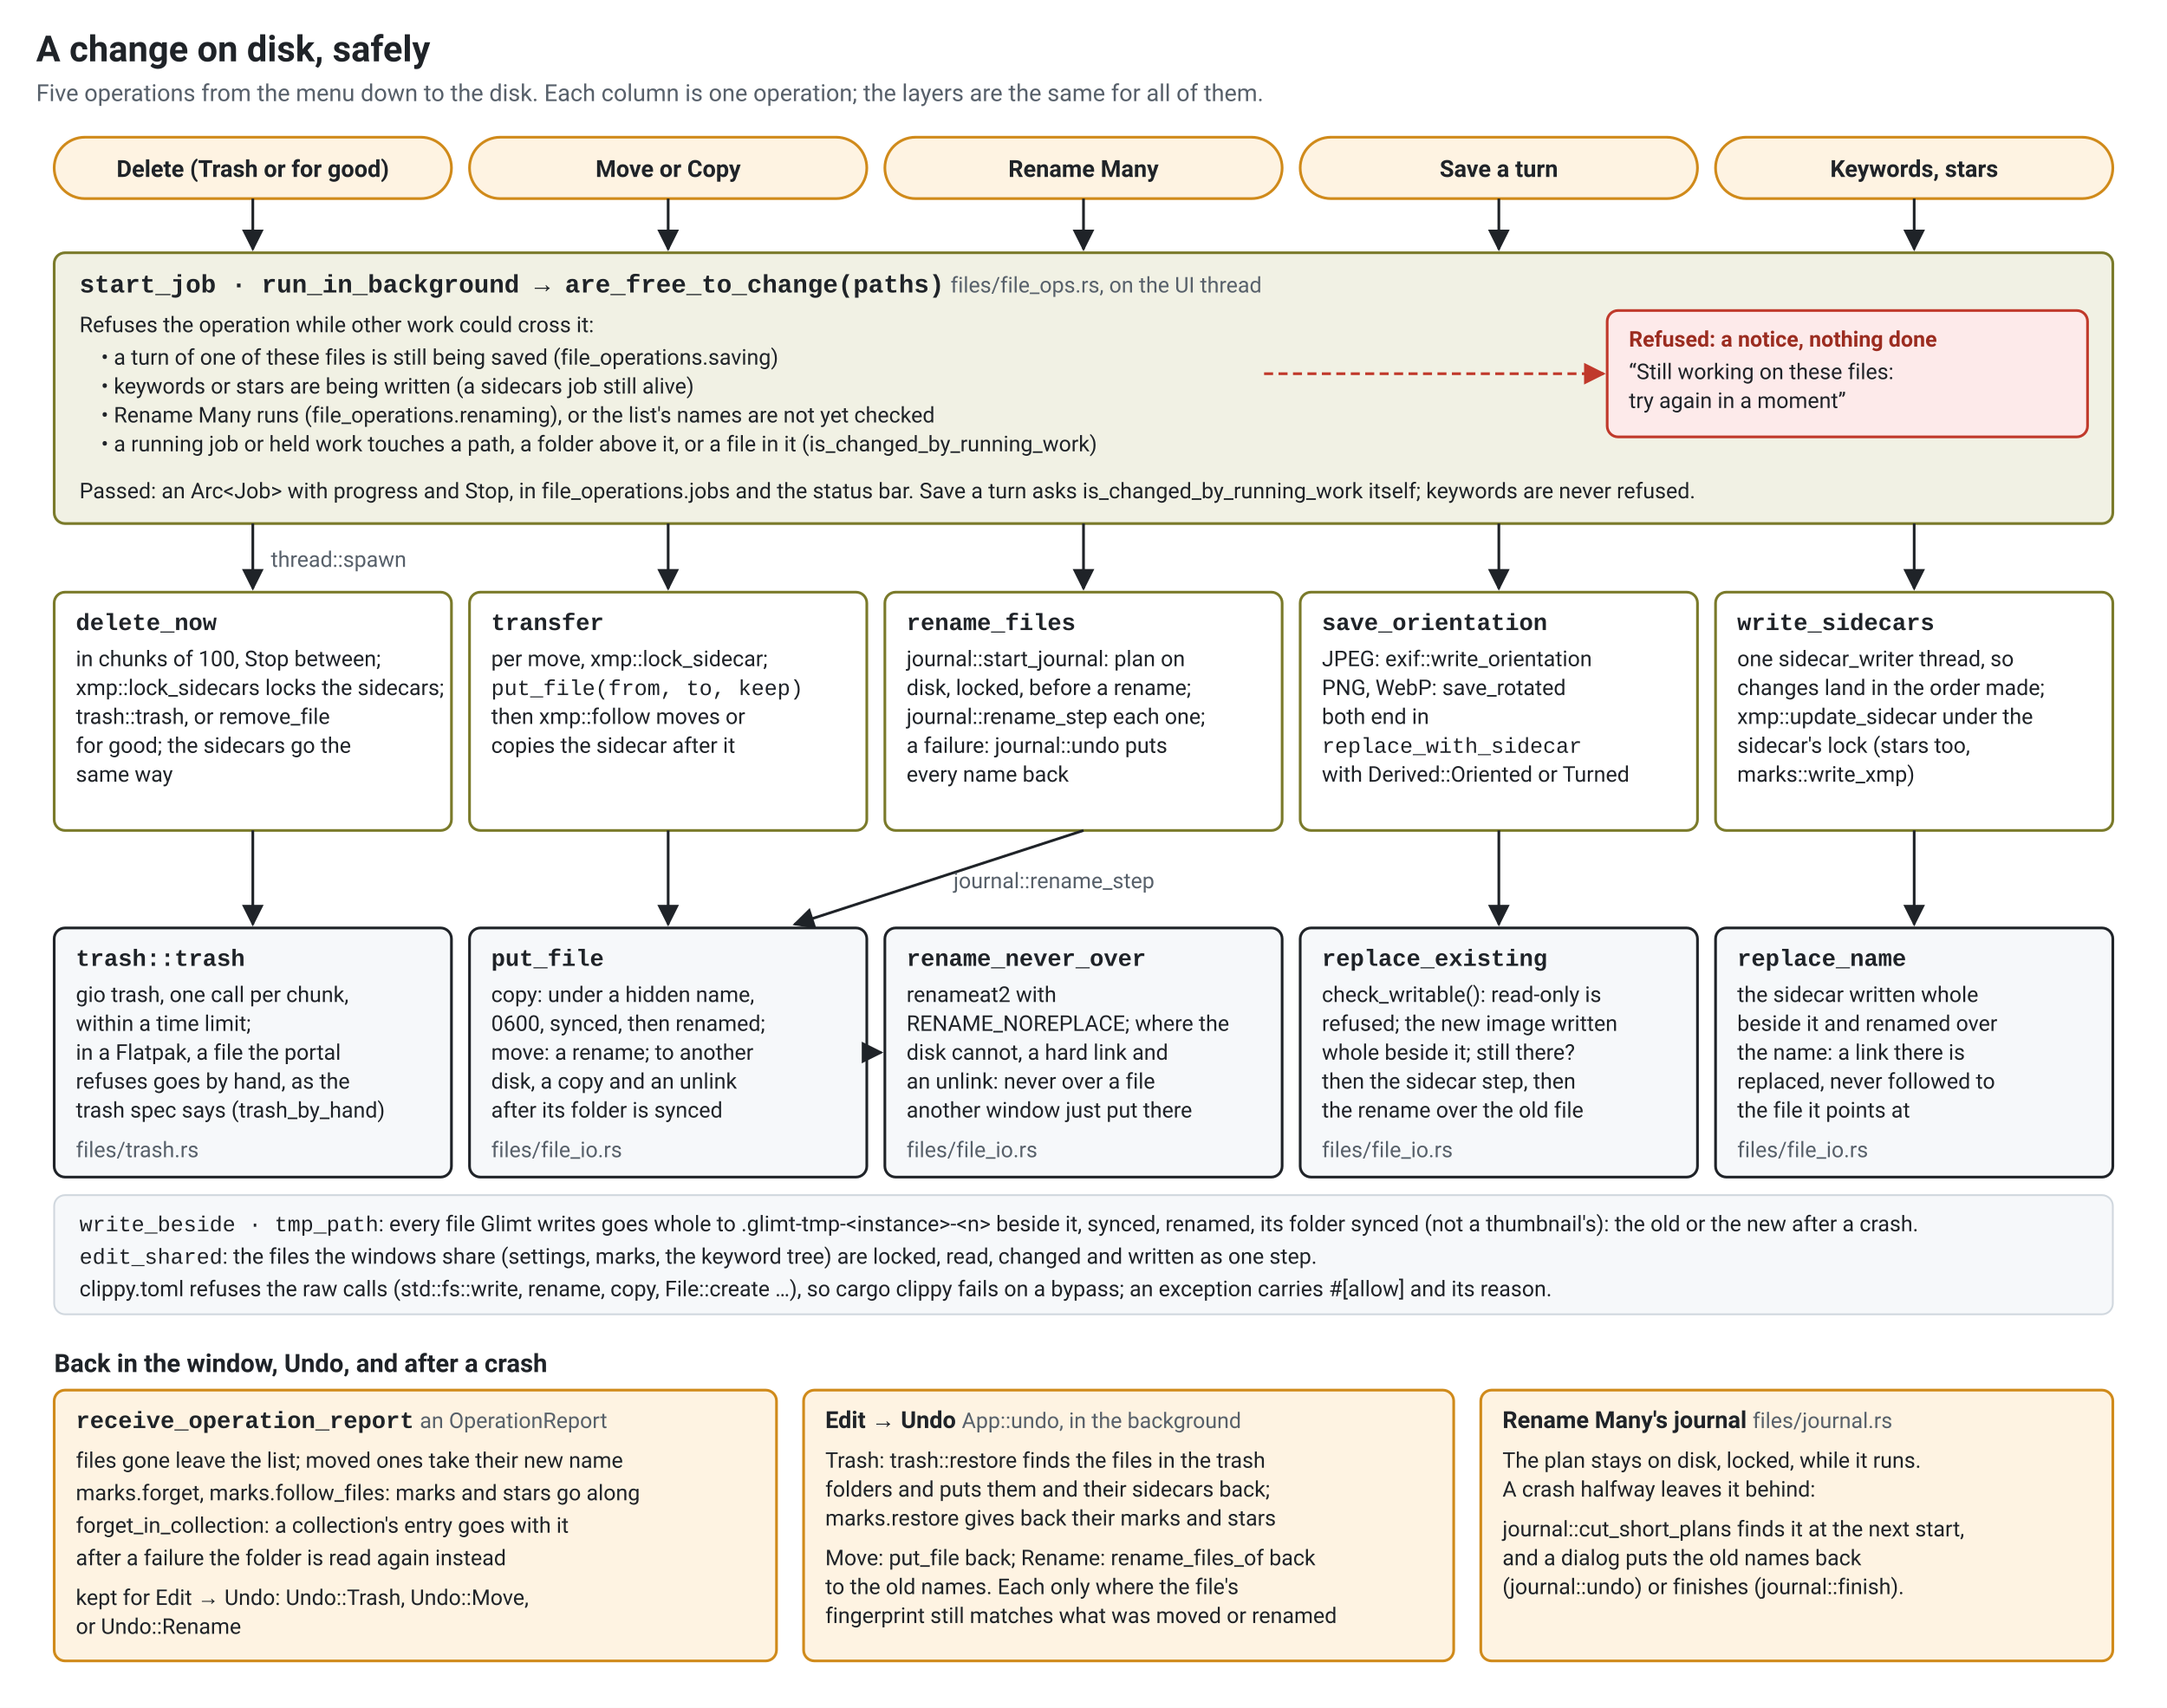
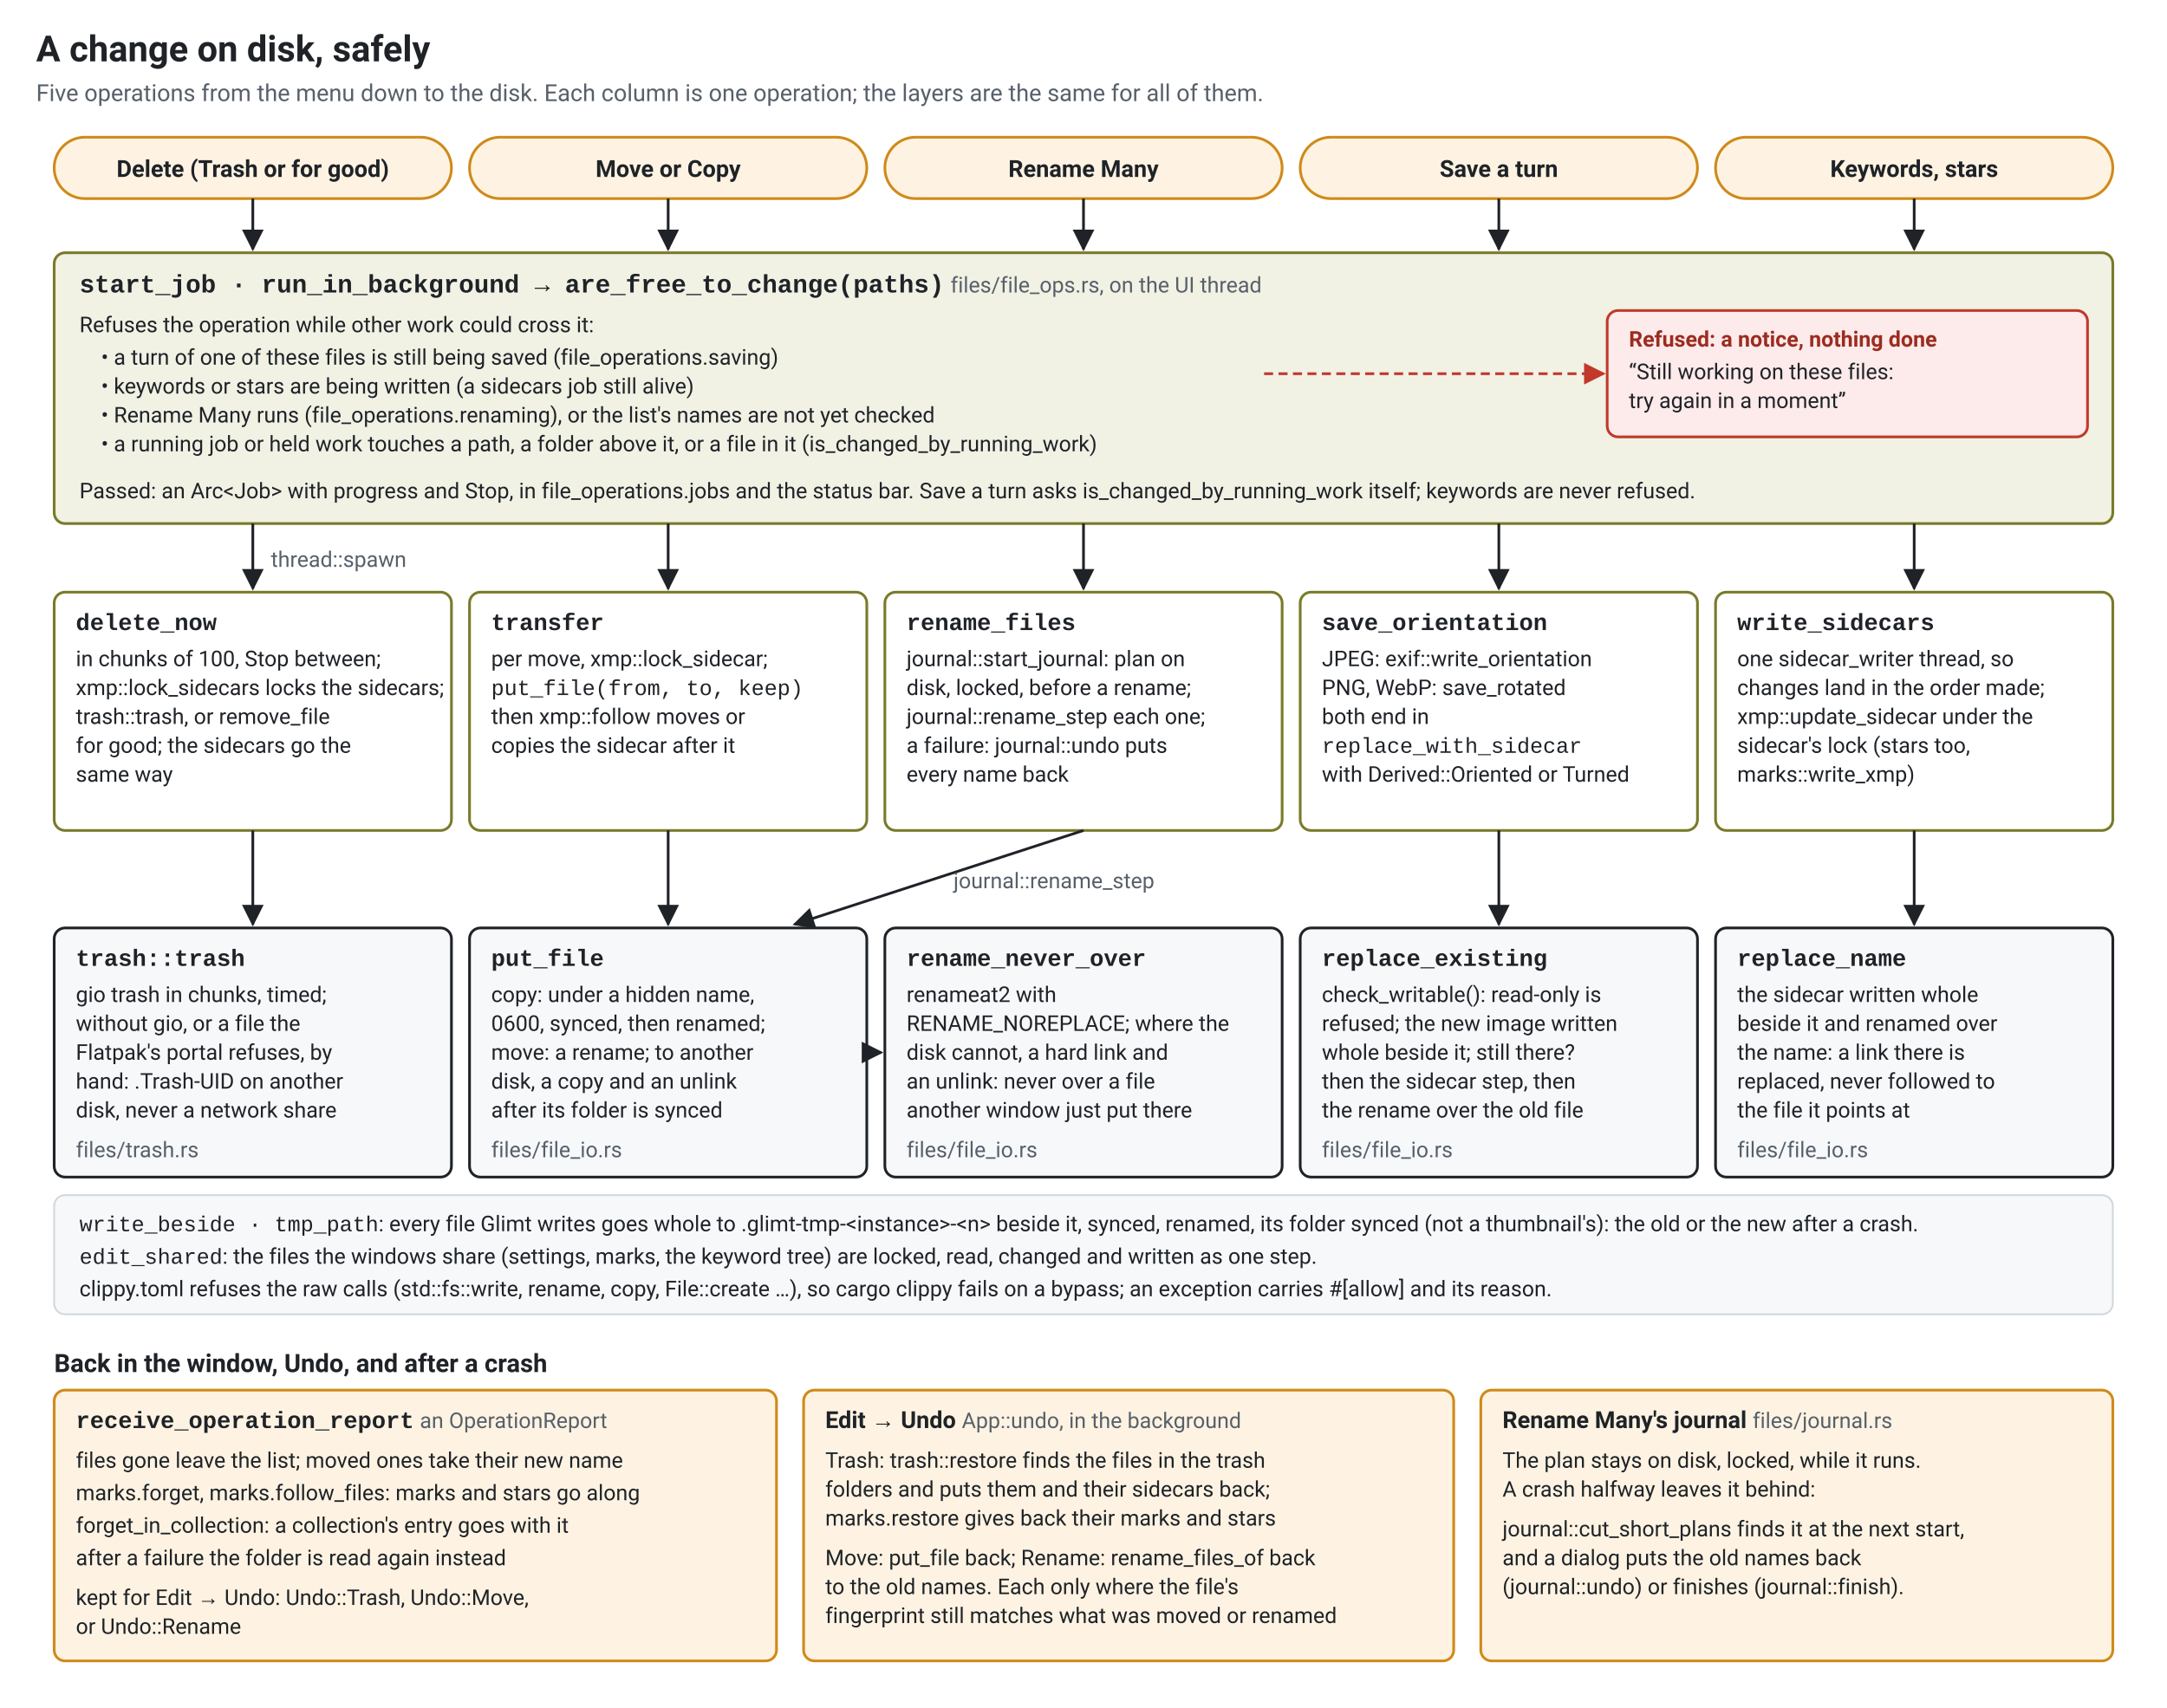
<svg xmlns="http://www.w3.org/2000/svg" viewBox="0 0 1200 946" width="1200" height="946" role="img" aria-label="How Glimt changes a file on disk safely. An action passes are_free_to_change, which refuses while other work touches the same files. The job runs in its own thread and changes the disk only through one function per kind of change: trash, put_file, rename_never_over, replace_existing and replace_name, each writing whole under a hidden temporary name and renaming, never over another file. The result comes back as an OperationReport: the list, marks, stars and collection entries follow, and Undo is kept; Rename Many's journal puts names right after a crash.">
  <defs>
    <marker id="arrow" viewBox="0 0 10 10" refX="9" refY="5" markerWidth="8" markerHeight="8" orient="auto-start-reverse">
      <path d="M0,0 L10,5 L0,10 z" fill="#1f2328" />
    </marker>
    <marker id="arrow-red" viewBox="0 0 10 10" refX="9" refY="5" markerWidth="8" markerHeight="8" orient="auto-start-reverse">
      <path d="M0,0 L10,5 L0,10 z" fill="#c0392b" />
    </marker>
  </defs>
  <rect x="0" y="0" width="1200" height="946" fill="#ffffff" />
  <g font-family="system-ui, -apple-system, 'Segoe UI', Roboto, 'Helvetica Neue', Arial, sans-serif" fill="#1f2328">
    <text x="20" y="34" font-size="20" font-weight="700">A change on disk, safely</text>
    <text x="20" y="56" font-size="13" fill="#57606a">Five operations from the menu down to the disk. Each column is one operation; the layers are the same for all of them.</text>
    <g font-size="13" font-weight="700" text-anchor="middle">
      <rect x="30" y="76" width="220" height="34" rx="17" fill="#fef3e2" stroke="#d08a1a" stroke-width="1.5" />
      <text x="140" y="98">Delete (Trash or for good)</text>
      <rect x="260" y="76" width="220" height="34" rx="17" fill="#fef3e2" stroke="#d08a1a" stroke-width="1.5" />
      <text x="370" y="98">Move or Copy</text>
      <rect x="490" y="76" width="220" height="34" rx="17" fill="#fef3e2" stroke="#d08a1a" stroke-width="1.5" />
      <text x="600" y="98">Rename Many</text>
      <rect x="720" y="76" width="220" height="34" rx="17" fill="#fef3e2" stroke="#d08a1a" stroke-width="1.5" />
      <text x="830" y="98">Save a turn</text>
      <rect x="950" y="76" width="220" height="34" rx="17" fill="#fef3e2" stroke="#d08a1a" stroke-width="1.5" />
      <text x="1060" y="98">Keywords, stars</text>
    </g>
    <g stroke="#1f2328" stroke-width="1.5">
      <line x1="140" y1="110" x2="140" y2="138" marker-end="url(#arrow)" />
      <line x1="370" y1="110" x2="370" y2="138" marker-end="url(#arrow)" />
      <line x1="600" y1="110" x2="600" y2="138" marker-end="url(#arrow)" />
      <line x1="830" y1="110" x2="830" y2="138" marker-end="url(#arrow)" />
      <line x1="1060" y1="110" x2="1060" y2="138" marker-end="url(#arrow)" />
    </g>
    <rect x="30" y="140" width="1140" height="150" rx="6" fill="#f1f1e4" stroke="#7a7a2a" stroke-width="1.5" />
    <text x="44" y="162" font-size="14" font-weight="700">
      <tspan font-family="ui-monospace, SFMono-Regular, Menlo, Consolas, 'Liberation Mono', monospace">start_job · run_in_background → are_free_to_change(paths)</tspan>
      <tspan font-weight="400" font-size="12" fill="#57606a">files/file_ops.rs, on the UI thread</tspan>
    </text>
    <g font-size="12">
      <text x="44" y="184">Refuses the operation while other work could cross it:</text>
      <text x="56" y="202">• a turn of one of these files is still being saved (file_operations.saving)</text>
      <text x="56" y="218">• keywords or stars are being written (a sidecars job still alive)</text>
      <text x="56" y="234">• Rename Many runs (file_operations.renaming), or the list's names are not yet checked</text>
      <text x="56" y="250">• a running job or held work touches a path, a folder above it, or a file in it (is_changed_by_running_work)</text>
      <text x="44" y="276">Passed: an Arc&lt;Job&gt; with progress and Stop, in file_operations.jobs and the status bar. Save a turn asks is_changed_by_running_work itself; keywords are never refused.</text>
    </g>
    <rect x="890" y="172" width="266" height="70" rx="6" fill="#fdeaea" stroke="#c0392b" stroke-width="1.5" />
    <text x="902" y="192" font-size="12" font-weight="700" fill="#9b2c20">Refused: a notice, nothing done</text>
    <text x="902" y="210" font-size="12">“Still working on these files:</text>
    <text x="902" y="226" font-size="12">try again in a moment”</text>
    <line x1="700" y1="207" x2="888" y2="207" stroke="#c0392b" stroke-width="1.5" stroke-dasharray="5 3" marker-end="url(#arrow-red)" />
    <g stroke="#1f2328" stroke-width="1.5">
      <line x1="140" y1="290" x2="140" y2="326" marker-end="url(#arrow)" />
      <line x1="370" y1="290" x2="370" y2="326" marker-end="url(#arrow)" />
      <line x1="600" y1="290" x2="600" y2="326" marker-end="url(#arrow)" />
      <line x1="830" y1="290" x2="830" y2="326" marker-end="url(#arrow)" />
      <line x1="1060" y1="290" x2="1060" y2="326" marker-end="url(#arrow)" />
    </g>
    <text x="150" y="314" font-size="12" fill="#57606a">thread::spawn</text>
    <g font-size="12">
      <rect x="30" y="328" width="220" height="132" rx="6" fill="#ffffff" stroke="#7a7a2a" stroke-width="1.5" />
      <text x="42" y="349" font-size="13" font-weight="700" font-family="ui-monospace, SFMono-Regular, Menlo, Consolas, 'Liberation Mono', monospace">delete_now</text>
      <text x="42" y="369">in chunks of 100, Stop between;</text>
      <text x="42" y="385">xmp::lock_sidecars locks the sidecars;</text>
      <text x="42" y="401">trash::trash, or remove_file</text>
      <text x="42" y="417">for good; the sidecars go the</text>
      <text x="42" y="433">same way</text>
      <rect x="260" y="328" width="220" height="132" rx="6" fill="#ffffff" stroke="#7a7a2a" stroke-width="1.5" />
      <text x="272" y="349" font-size="13" font-weight="700" font-family="ui-monospace, SFMono-Regular, Menlo, Consolas, 'Liberation Mono', monospace">transfer</text>
      <text x="272" y="369">per move, xmp::lock_sidecar;</text>
      <text x="272" y="385" font-family="ui-monospace, SFMono-Regular, Menlo, Consolas, 'Liberation Mono', monospace">put_file(from, to, keep)</text>
      <text x="272" y="401">then xmp::follow moves or</text>
      <text x="272" y="417">copies the sidecar after it</text>
      <rect x="490" y="328" width="220" height="132" rx="6" fill="#ffffff" stroke="#7a7a2a" stroke-width="1.5" />
      <text x="502" y="349" font-size="13" font-weight="700" font-family="ui-monospace, SFMono-Regular, Menlo, Consolas, 'Liberation Mono', monospace">rename_files</text>
      <text x="502" y="369">journal::start_journal: plan on</text>
      <text x="502" y="385">disk, locked, before a rename;</text>
      <text x="502" y="401">journal::rename_step each one;</text>
      <text x="502" y="417">a failure: journal::undo puts</text>
      <text x="502" y="433">every name back</text>
      <rect x="720" y="328" width="220" height="132" rx="6" fill="#ffffff" stroke="#7a7a2a" stroke-width="1.5" />
      <text x="732" y="349" font-size="13" font-weight="700" font-family="ui-monospace, SFMono-Regular, Menlo, Consolas, 'Liberation Mono', monospace">save_orientation</text>
      <text x="732" y="369">JPEG: exif::write_orientation</text>
      <text x="732" y="385">PNG, WebP: save_rotated</text>
      <text x="732" y="401">both end in</text>
      <text x="732" y="417" font-family="ui-monospace, SFMono-Regular, Menlo, Consolas, 'Liberation Mono', monospace">replace_with_sidecar</text>
      <text x="732" y="433">with Derived::Oriented or Turned</text>
      <rect x="950" y="328" width="220" height="132" rx="6" fill="#ffffff" stroke="#7a7a2a" stroke-width="1.5" />
      <text x="962" y="349" font-size="13" font-weight="700" font-family="ui-monospace, SFMono-Regular, Menlo, Consolas, 'Liberation Mono', monospace">write_sidecars</text>
      <text x="962" y="369">one sidecar_writer thread, so</text>
      <text x="962" y="385">changes land in the order made;</text>
      <text x="962" y="401">xmp::update_sidecar under the</text>
      <text x="962" y="417">sidecar's lock (stars too,</text>
      <text x="962" y="433">marks::write_xmp)</text>
    </g>
    <g stroke="#1f2328" stroke-width="1.5">
      <line x1="140" y1="460" x2="140" y2="512" marker-end="url(#arrow)" />
      <line x1="370" y1="460" x2="370" y2="512" marker-end="url(#arrow)" />
      <line x1="600" y1="460" x2="440" y2="512" marker-end="url(#arrow)" />
      <line x1="830" y1="460" x2="830" y2="512" marker-end="url(#arrow)" />
      <line x1="1060" y1="460" x2="1060" y2="512" marker-end="url(#arrow)" />
    </g>
    <text x="528" y="492" font-size="12" fill="#57606a">journal::rename_step</text>
    <g font-size="12">
      <rect x="30" y="514" width="220" height="138" rx="6" fill="#f6f8fa" stroke="#1f2328" stroke-width="1.5" />
      <text x="42" y="535" font-size="13" font-weight="700" font-family="ui-monospace, SFMono-Regular, Menlo, Consolas, 'Liberation Mono', monospace">trash::trash</text>
-       <text x="42" y="555">gio trash, one call per chunk,</text>
-       <text x="42" y="571">within a time limit;</text>
-       <text x="42" y="587">in a Flatpak, a file the portal</text>
-       <text x="42" y="603">refuses goes by hand, as the</text>
-       <text x="42" y="619">trash spec says (trash_by_hand)</text>
+       <text x="42" y="555">gio trash in chunks, timed;</text>
+       <text x="42" y="571">without gio, or a file the</text>
+       <text x="42" y="587">Flatpak's portal refuses, by</text>
+       <text x="42" y="603">hand: .Trash-UID on another</text>
+       <text x="42" y="619">disk, never a network share</text>
      <text x="42" y="641" fill="#57606a">files/trash.rs</text>
      <rect x="260" y="514" width="220" height="138" rx="6" fill="#f6f8fa" stroke="#1f2328" stroke-width="1.5" />
      <text x="272" y="535" font-size="13" font-weight="700" font-family="ui-monospace, SFMono-Regular, Menlo, Consolas, 'Liberation Mono', monospace">put_file</text>
      <text x="272" y="555">copy: under a hidden name,</text>
      <text x="272" y="571">0600, synced, then renamed;</text>
      <text x="272" y="587">move: a rename; to another</text>
      <text x="272" y="603">disk, a copy and an unlink</text>
      <text x="272" y="619">after its folder is synced</text>
      <text x="272" y="641" fill="#57606a">files/file_io.rs</text>
      <rect x="490" y="514" width="220" height="138" rx="6" fill="#f6f8fa" stroke="#1f2328" stroke-width="1.5" />
      <text x="502" y="535" font-size="13" font-weight="700" font-family="ui-monospace, SFMono-Regular, Menlo, Consolas, 'Liberation Mono', monospace">rename_never_over</text>
      <text x="502" y="555">renameat2 with</text>
      <text x="502" y="571">RENAME_NOREPLACE; where the</text>
      <text x="502" y="587">disk cannot, a hard link and</text>
      <text x="502" y="603">an unlink: never over a file</text>
      <text x="502" y="619">another window just put there</text>
      <text x="502" y="641" fill="#57606a">files/file_io.rs</text>
      <rect x="720" y="514" width="220" height="138" rx="6" fill="#f6f8fa" stroke="#1f2328" stroke-width="1.5" />
      <text x="732" y="535" font-size="13" font-weight="700" font-family="ui-monospace, SFMono-Regular, Menlo, Consolas, 'Liberation Mono', monospace">replace_existing</text>
      <text x="732" y="555">check_writable(): read-only is</text>
      <text x="732" y="571">refused; the new image written</text>
      <text x="732" y="587">whole beside it; still there?</text>
      <text x="732" y="603">then the sidecar step, then</text>
      <text x="732" y="619">the rename over the old file</text>
      <text x="732" y="641" fill="#57606a">files/file_io.rs</text>
      <rect x="950" y="514" width="220" height="138" rx="6" fill="#f6f8fa" stroke="#1f2328" stroke-width="1.5" />
      <text x="962" y="535" font-size="13" font-weight="700" font-family="ui-monospace, SFMono-Regular, Menlo, Consolas, 'Liberation Mono', monospace">replace_name</text>
      <text x="962" y="555">the sidecar written whole</text>
      <text x="962" y="571">beside it and renamed over</text>
      <text x="962" y="587">the name: a link there is</text>
      <text x="962" y="603">replaced, never followed to</text>
      <text x="962" y="619">the file it points at</text>
      <text x="962" y="641" fill="#57606a">files/file_io.rs</text>
    </g>
    <line x1="480" y1="583" x2="488" y2="583" stroke="#1f2328" stroke-width="1.5" marker-end="url(#arrow)" />
    <rect x="30" y="662" width="1140" height="66" rx="6" fill="#f6f8fa" stroke="#d0d7de" />
    <text x="44" y="682" font-size="12">
      <tspan font-family="ui-monospace, SFMono-Regular, Menlo, Consolas, 'Liberation Mono', monospace">write_beside · tmp_path</tspan>: every file Glimt writes goes whole to .glimt-tmp-&lt;instance&gt;-&lt;n&gt; beside it, synced, renamed, its folder synced (not a thumbnail's): the old or the new after a crash.</text>
    <text x="44" y="700" font-size="12">
      <tspan font-family="ui-monospace, SFMono-Regular, Menlo, Consolas, 'Liberation Mono', monospace">edit_shared</tspan>: the files the windows share (settings, marks, the keyword tree) are locked, read, changed and written as one step.</text>
    <text x="44" y="718" font-size="12">clippy.toml refuses the raw calls (std::fs::write, rename, copy, File::create …), so cargo clippy fails on a bypass; an exception carries #[allow] and its reason.</text>
    <text x="30" y="760" font-size="14" font-weight="700">Back in the window, Undo, and after a crash</text>
    <g font-size="12">
      <rect x="30" y="770" width="400" height="150" rx="6" fill="#fef3e2" stroke="#d08a1a" stroke-width="1.5" />
      <text x="42" y="791" font-size="13" font-weight="700">
        <tspan font-family="ui-monospace, SFMono-Regular, Menlo, Consolas, 'Liberation Mono', monospace">receive_operation_report</tspan>
        <tspan font-weight="400" font-size="12" fill="#57606a">an OperationReport</tspan>
      </text>
      <text x="42" y="813">files gone leave the list; moved ones take their new name</text>
      <text x="42" y="831">marks.forget, marks.follow_files: marks and stars go along</text>
      <text x="42" y="849">forget_in_collection: a collection's entry goes with it</text>
      <text x="42" y="867">after a failure the folder is read again instead</text>
      <text x="42" y="889">kept for Edit → Undo: Undo::Trash, Undo::Move,</text>
      <text x="42" y="905">or Undo::Rename</text>
      <rect x="445" y="770" width="360" height="150" rx="6" fill="#fef3e2" stroke="#d08a1a" stroke-width="1.5" />
      <text x="457" y="791" font-size="13" font-weight="700">Edit → Undo <tspan font-weight="400" font-size="12" fill="#57606a">App::undo, in the background</tspan>
      </text>
      <text x="457" y="813">Trash: trash::restore finds the files in the trash</text>
      <text x="457" y="829">folders and puts them and their sidecars back;</text>
      <text x="457" y="845">marks.restore gives back their marks and stars</text>
      <text x="457" y="867">Move: put_file back; Rename: rename_files_of back</text>
      <text x="457" y="883">to the old names. Each only where the file's</text>
      <text x="457" y="899">fingerprint still matches what was moved or renamed</text>
      <rect x="820" y="770" width="350" height="150" rx="6" fill="#fef3e2" stroke="#d08a1a" stroke-width="1.5" />
      <text x="832" y="791" font-size="13" font-weight="700">Rename Many's journal <tspan font-weight="400" font-size="12" fill="#57606a">files/journal.rs</tspan>
      </text>
      <text x="832" y="813">The plan stays on disk, locked, while it runs.</text>
      <text x="832" y="829">A crash halfway leaves it behind:</text>
      <text x="832" y="851">journal::cut_short_plans finds it at the next start,</text>
      <text x="832" y="867">and a dialog puts the old names back</text>
      <text x="832" y="883">(journal::undo) or finishes (journal::finish).</text>
    </g>
  </g>
</svg>
